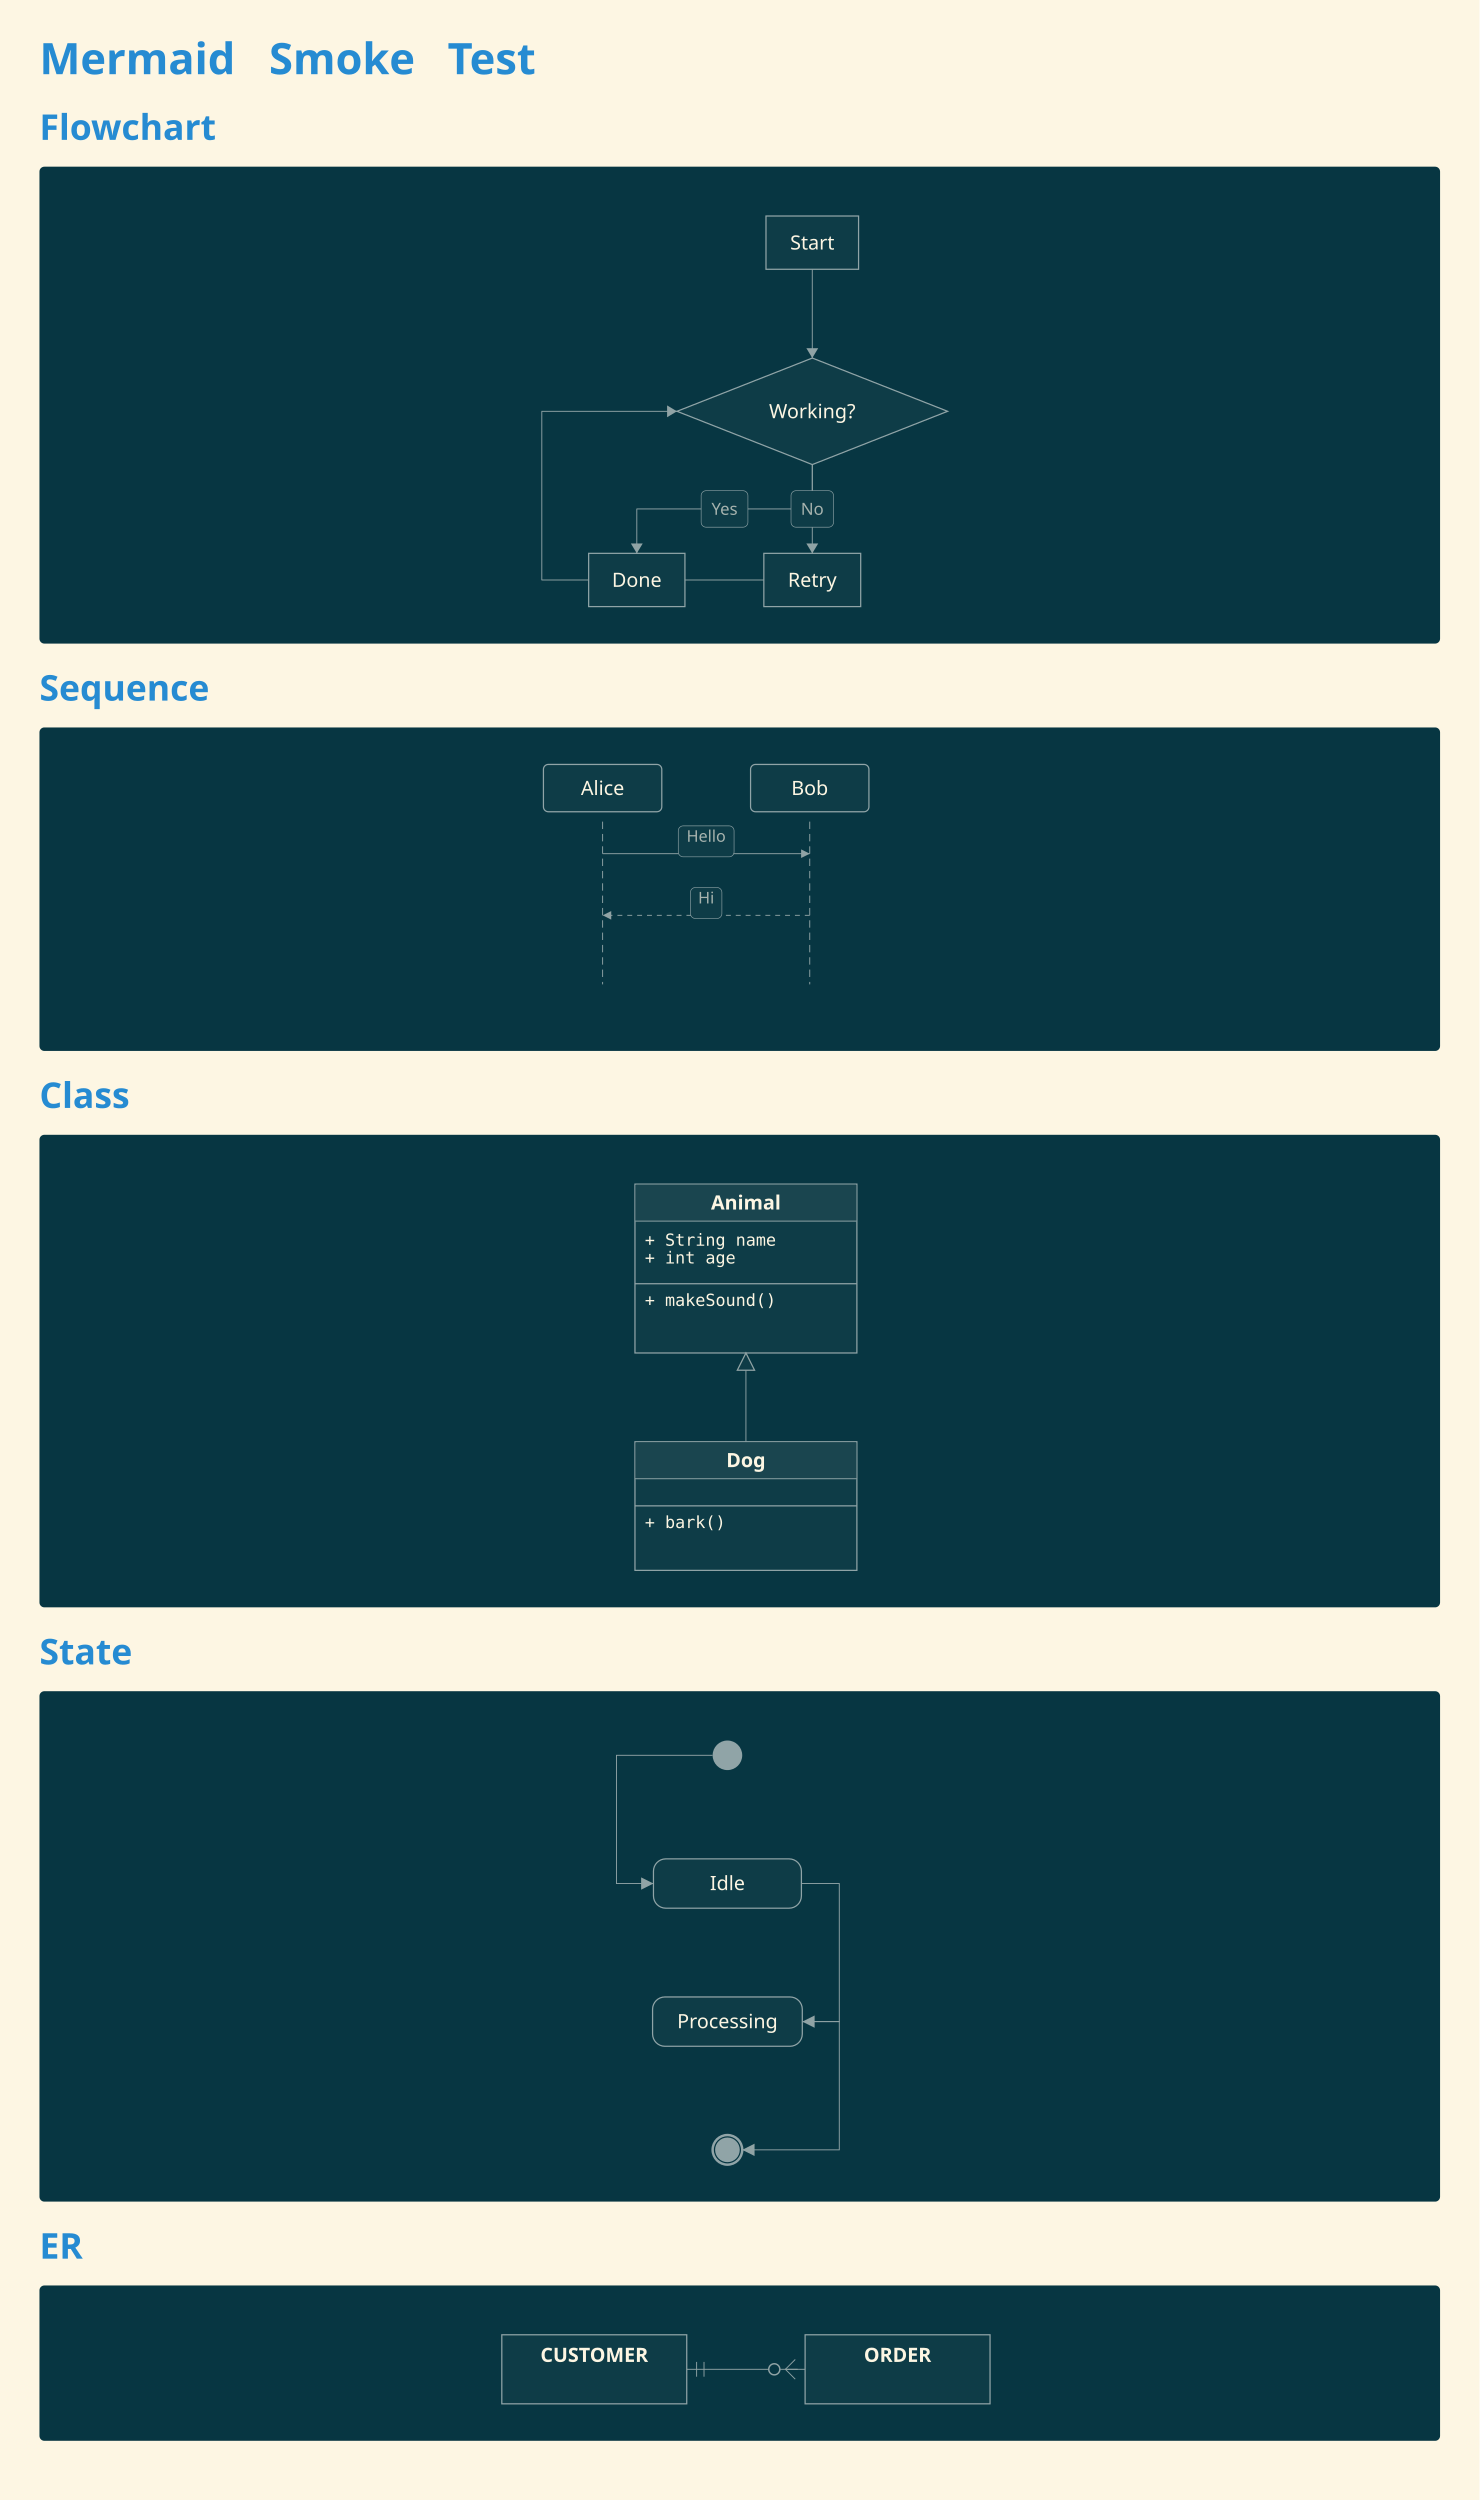
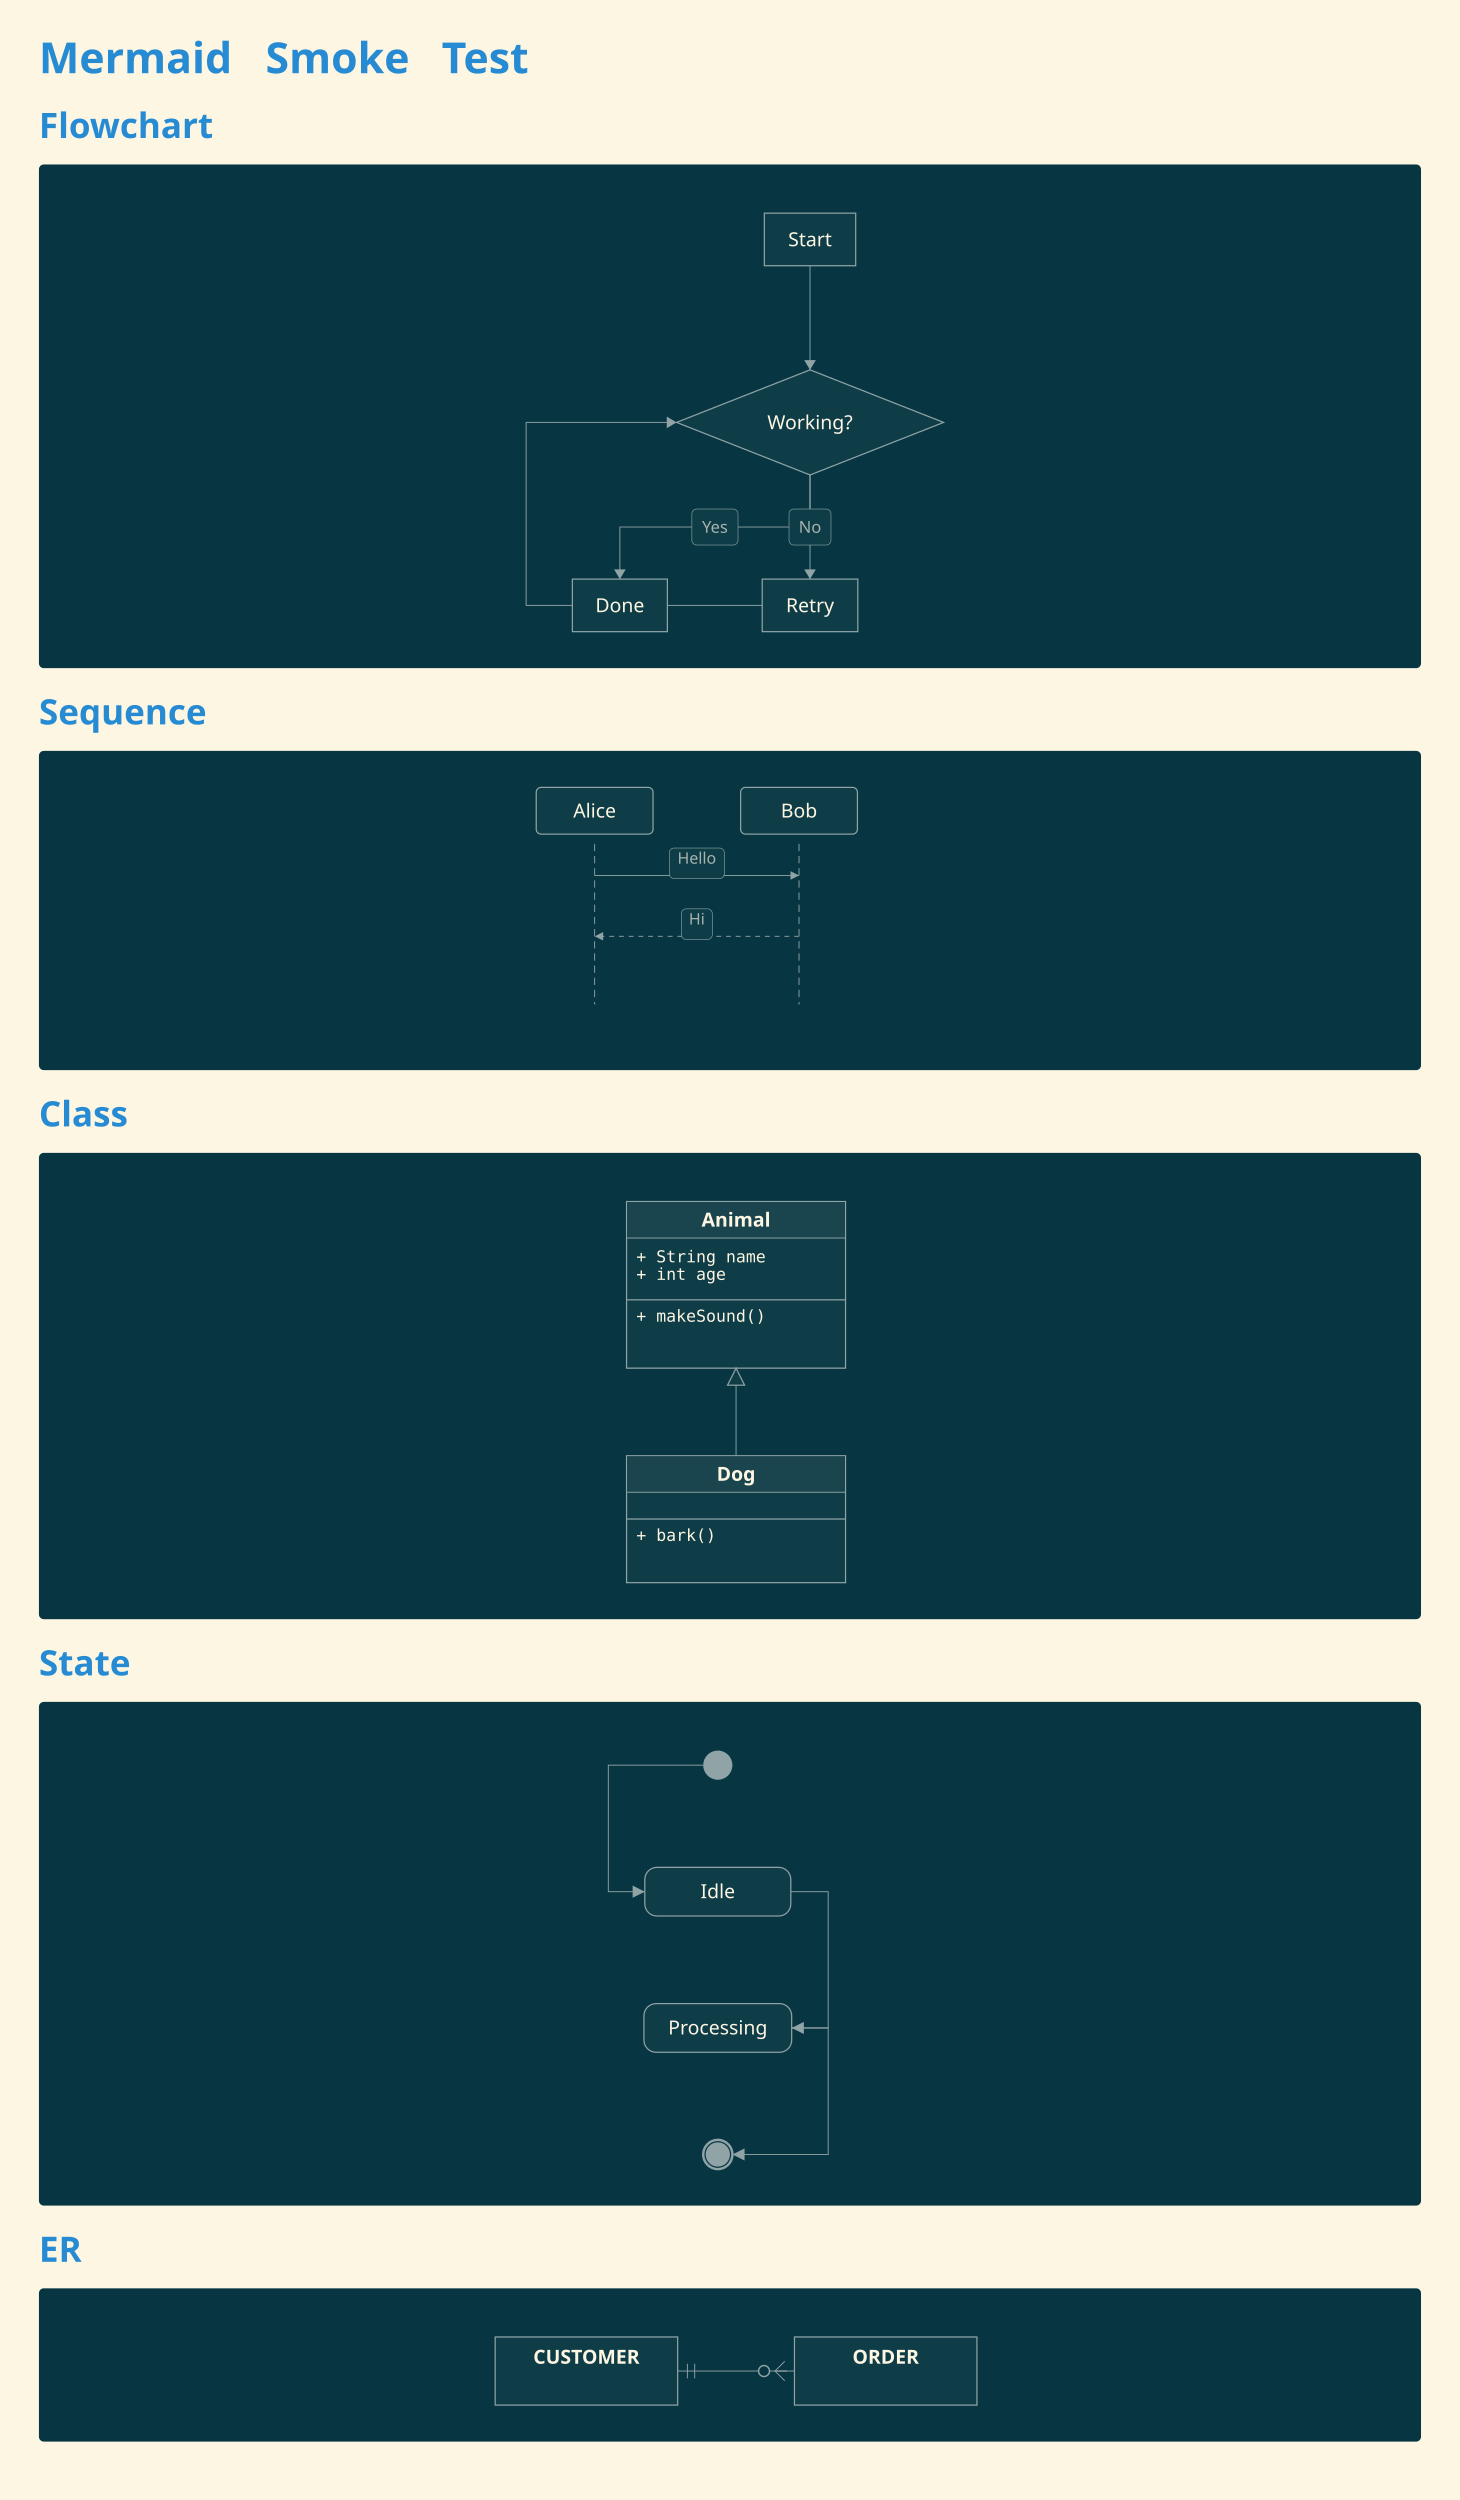
- <svg xmlns="http://www.w3.org/2000/svg" font-optical-sizing="none" viewBox="0 0 1200 2027.68" width="1200" height="2027.68">
+ <svg xmlns="http://www.w3.org/2000/svg" font-optical-sizing="none" viewBox="0 0 1200 2054.88" width="1200" height="2054.88">
  <rect width="100%" height="100%" fill="#fdf6e3" />
  <text x="32.00" y="60.16" font-family="sans-serif" font-size="35.20" fill="#268bd2" font-weight="700">Mermaid</text>
  <text x="218.21" y="60.16" font-family="sans-serif" font-size="35.20" fill="#268bd2" font-weight="700">Smoke</text>
  <text x="363.01" y="60.16" font-family="sans-serif" font-size="35.20" fill="#268bd2" font-weight="700">Test</text>
  <text x="32.00" y="113.44" font-family="sans-serif" font-size="28.80" fill="#268bd2" font-weight="700">Flowchart</text>
-   <rect x="32.00" y="135.20" width="1136.00" height="386.80" rx="4.00" fill="#073642" />
-   <g transform="translate(411.44, 145.20) scale(1)">
+   <rect x="32.00" y="135.20" width="1136.00" height="414.00" rx="4.00" fill="#073642" />
+   <g transform="translate(404.46, 145.20) scale(1)">
    <g transform="translate(36.00,0.00)">
-       <polyline points="211.38,73.20 211.38,145.20" fill="none" stroke="#90a3a5" stroke-width="0.75" stroke-linecap="round" stroke-linejoin="round" />
-       <polygon points="211.38,145.20 216.18,137.20 206.57,137.20" fill="#90a3a5" />
-       <polyline points="211.38,231.60 211.38,267.60 69.05,267.60 69.05,303.60" fill="none" stroke="#90a3a5" stroke-width="0.75" stroke-linecap="round" stroke-linejoin="round" />
-       <polygon points="69.05,303.60 73.85,295.60 64.25,295.60" fill="#90a3a5" />
-       <polyline points="211.38,231.60 211.38,303.60" fill="none" stroke="#90a3a5" stroke-width="0.75" stroke-linecap="round" stroke-linejoin="round" />
-       <polygon points="211.38,303.60 216.18,295.60 206.57,295.60" fill="#90a3a5" />
-       <polyline points="172.09,325.20 -8.00,325.20 -8.00,188.40 101.62,188.40" fill="none" stroke="#90a3a5" stroke-width="0.75" stroke-linecap="round" stroke-linejoin="round" />
-       <polygon points="101.62,188.40 93.62,183.60 93.62,193.20" fill="#90a3a5" />
-       <rect x="121.23" y="252.80" width="37.95" height="29.60" rx="4" fill="#0e3c47" stroke="#90a4a7" stroke-width="0.5" />
-       <text x="140.21" y="267.60" dy="0.35em" font-family="sans-serif" font-size="13.6" fill="#a7b3ae" text-anchor="middle">Yes</text>
-       <rect x="194.13" y="252.80" width="34.49" height="29.60" rx="4" fill="#0e3c47" stroke="#90a4a7" stroke-width="0.5" />
-       <text x="211.38" y="267.60" dy="0.35em" font-family="sans-serif" font-size="13.6" fill="#a7b3ae" text-anchor="middle">No</text>
-       <rect x="173.83" y="30.00" width="75.09" height="43.20" fill="#0e3c47" stroke="#90a4a7" stroke-width="1" />
-       <text x="211.38" y="51.60" dy="0.35em" font-family="sans-serif" font-size="16.0" font-weight="500" fill="#fdf6e3" text-anchor="middle">Start</text>
-       <polygon points="211.38,145.20 321.12,188.40 211.38,231.60 101.62,188.40" fill="#0e3c47" stroke="#90a4a7" stroke-width="1" />
-       <text x="211.38" y="188.40" dy="0.35em" font-family="sans-serif" font-size="16.0" font-weight="500" fill="#fdf6e3" text-anchor="middle">Working?</text>
-       <rect x="30.00" y="303.60" width="78.09" height="43.20" fill="#0e3c47" stroke="#90a4a7" stroke-width="1" />
-       <text x="69.05" y="325.20" dy="0.35em" font-family="sans-serif" font-size="16.0" font-weight="500" fill="#fdf6e3" text-anchor="middle">Done</text>
-       <rect x="172.09" y="303.60" width="78.56" height="43.20" fill="#0e3c47" stroke="#90a4a7" stroke-width="1" />
-       <text x="211.38" y="325.20" dy="0.35em" font-family="sans-serif" font-size="16.0" font-weight="500" fill="#fdf6e3" text-anchor="middle">Retry</text>
+       <polyline points="225.33,73.20 225.33,158.80" fill="none" stroke="#90a3a5" stroke-width="0.75" stroke-linecap="round" stroke-linejoin="round" />
+       <polygon points="225.33,158.80 230.13,150.80 220.53,150.80" fill="#90a3a5" />
+       <polyline points="225.33,245.20 225.33,288.00 69.05,288.00 69.05,330.80" fill="none" stroke="#90a3a5" stroke-width="0.75" stroke-linecap="round" stroke-linejoin="round" />
+       <polygon points="69.05,330.80 73.85,322.80 64.25,322.80" fill="#90a3a5" />
+       <polyline points="225.33,245.20 225.33,330.80" fill="none" stroke="#90a3a5" stroke-width="0.75" stroke-linecap="round" stroke-linejoin="round" />
+       <polygon points="225.33,330.80 230.13,322.80 220.53,322.80" fill="#90a3a5" />
+       <polyline points="186.05,352.40 -8.00,352.40 -8.00,202.00 115.58,202.00" fill="none" stroke="#90a3a5" stroke-width="0.75" stroke-linecap="round" stroke-linejoin="round" />
+       <polygon points="115.58,202.00 107.58,197.20 107.58,206.80" fill="#90a3a5" />
+       <rect x="128.21" y="273.20" width="37.95" height="29.60" rx="4" fill="#0e3c47" stroke="#90a4a7" stroke-width="0.5" />
+       <text x="147.19" y="288.00" dy="0.35em" font-family="sans-serif" font-size="13.6" fill="#a7b3ae" text-anchor="middle">Yes</text>
+       <rect x="208.08" y="273.20" width="34.49" height="29.60" rx="4" fill="#0e3c47" stroke="#90a4a7" stroke-width="0.5" />
+       <text x="225.33" y="288.00" dy="0.35em" font-family="sans-serif" font-size="13.6" fill="#a7b3ae" text-anchor="middle">No</text>
+       <rect x="187.79" y="30.00" width="75.09" height="43.20" fill="#0e3c47" stroke="#90a4a7" stroke-width="1" />
+       <text x="225.33" y="51.60" dy="0.35em" font-family="sans-serif" font-size="16.0" font-weight="500" fill="#fdf6e3" text-anchor="middle">Start</text>
+       <polygon points="225.33,158.80 335.08,202.00 225.33,245.20 115.58,202.00" fill="#0e3c47" stroke="#90a4a7" stroke-width="1" />
+       <text x="225.33" y="202.00" dy="0.35em" font-family="sans-serif" font-size="16.0" font-weight="500" fill="#fdf6e3" text-anchor="middle">Working?</text>
+       <rect x="30.00" y="330.80" width="78.09" height="43.20" fill="#0e3c47" stroke="#90a4a7" stroke-width="1" />
+       <text x="69.05" y="352.40" dy="0.35em" font-family="sans-serif" font-size="16.0" font-weight="500" fill="#fdf6e3" text-anchor="middle">Done</text>
+       <rect x="186.05" y="330.80" width="78.56" height="43.20" fill="#0e3c47" stroke="#90a4a7" stroke-width="1" />
+       <text x="225.33" y="352.40" dy="0.35em" font-family="sans-serif" font-size="16.0" font-weight="500" fill="#fdf6e3" text-anchor="middle">Retry</text>
    </g>
  </g>
-   <text x="32.00" y="568.24" font-family="sans-serif" font-size="28.80" fill="#268bd2" font-weight="700">Sequence</text>
-   <rect x="32.00" y="590.00" width="1136.00" height="262.40" rx="4.00" fill="#073642" />
-   <g transform="translate(400.76, 600.00) scale(1)">
+   <text x="32.00" y="595.44" font-family="sans-serif" font-size="28.80" fill="#268bd2" font-weight="700">Sequence</text>
+   <rect x="32.00" y="617.20" width="1136.00" height="262.40" rx="4.00" fill="#073642" />
+   <g transform="translate(400.76, 627.20) scale(1)">
    <rect x="40.00" y="20.00" width="96.00" height="38.40" fill="#0e3c47" stroke="#90a4a7" stroke-width="1" rx="4" />
    <text x="88.00" y="39.20" dy="0.35em" font-family="sans-serif" font-size="16.0" font-weight="500" fill="#fdf6e3" text-anchor="middle">Alice</text>
    <rect x="208.00" y="20.00" width="96.00" height="38.40" fill="#0e3c47" stroke="#90a4a7" stroke-width="1" rx="4" />
    <text x="256.00" y="39.20" dy="0.35em" font-family="sans-serif" font-size="16.0" font-weight="500" fill="#fdf6e3" text-anchor="middle">Bob</text>
    <line x1="88.00" y1="66.40" x2="88.00" y2="198.40" stroke="#90a3a5" stroke-width="0.75" stroke-dasharray="6,4" />
    <line x1="256.00" y1="66.40" x2="256.00" y2="198.40" stroke="#90a3a5" stroke-width="0.75" stroke-dasharray="6,4" />
    <line x1="88.00" y1="92.40" x2="256.00" y2="92.40" stroke="#90a3a5" stroke-width="0.75" />
    <polygon points="256.00,92.40 249.00,88.90 249.00,95.90" fill="#90a3a5" />
    <rect x="149.37" y="69.84" width="45.25" height="25.12" rx="4" fill="#0e3c47" stroke="#90a4a7" stroke-width="0.5" />
    <text x="172.00" y="82.75" font-family="sans-serif" font-size="13.1" fill="#a7b3ae" text-anchor="middle">Hello</text>
    <line x1="256.00" y1="142.40" x2="88.00" y2="142.40" stroke="#90a3a5" stroke-width="0.75" stroke-dasharray="4,4" />
    <polygon points="88.00,142.40 95.00,138.90 95.00,145.90" fill="#90a3a5" />
    <rect x="159.24" y="119.84" width="25.51" height="25.12" rx="4" fill="#0e3c47" stroke="#90a4a7" stroke-width="0.5" />
    <text x="172.00" y="132.75" font-family="sans-serif" font-size="13.1" fill="#a7b3ae" text-anchor="middle">Hi</text>
  </g>
-   <text x="32.00" y="898.64" font-family="sans-serif" font-size="28.80" fill="#268bd2" font-weight="700">Class</text>
-   <rect x="32.00" y="920.40" width="1136.00" height="383.28" rx="4.00" fill="#073642" />
-   <g transform="translate(485.00, 930.40) scale(1)">
+   <text x="32.00" y="925.84" font-family="sans-serif" font-size="28.80" fill="#268bd2" font-weight="700">Class</text>
+   <rect x="32.00" y="947.60" width="1136.00" height="383.28" rx="4.00" fill="#073642" />
+   <g transform="translate(485.00, 957.60) scale(1)">
    <rect x="30.00" y="30.00" width="180.00" height="136.96" fill="#0e3c47" stroke="#90a4a7" stroke-width="1" />
    <rect x="30.50" y="30.50" width="179.00" height="30.00" fill="#1a454f" />
    <text x="120.00" y="45.00" dy="0.35em" font-family="sans-serif" font-size="16.0" fill="#fdf6e3" text-anchor="middle" font-weight="bold">Animal</text>
    <line x1="30.00" y1="60.00" x2="210.00" y2="60.00" stroke="#90a4a7" stroke-width="0.75" />
    <text x="38.00" y="80.00" font-family="monospace" font-size="13.6" fill="#fdf6e3">+ String name</text>
    <text x="38.00" y="94.40" font-family="monospace" font-size="13.6" fill="#fdf6e3">+ int age</text>
    <line x1="30.00" y1="110.80" x2="210.00" y2="110.80" stroke="#90a4a7" stroke-width="1" />
    <text x="38.00" y="128.80" font-family="monospace" font-size="13.6" fill="#fdf6e3">+ makeSound()</text>
    <rect x="30.00" y="238.96" width="180.00" height="104.32" fill="#0e3c47" stroke="#90a4a7" stroke-width="1" />
    <rect x="30.50" y="239.46" width="179.00" height="30.00" fill="#1a454f" />
    <text x="120.00" y="253.96" dy="0.35em" font-family="sans-serif" font-size="16.0" fill="#fdf6e3" text-anchor="middle" font-weight="bold">Dog</text>
    <line x1="30.00" y1="268.96" x2="210.00" y2="268.96" stroke="#90a4a7" stroke-width="0.75" />
    <line x1="30.00" y1="290.96" x2="210.00" y2="290.96" stroke="#90a4a7" stroke-width="1" />
    <text x="38.00" y="308.96" font-family="monospace" font-size="13.6" fill="#fdf6e3">+ bark()</text>
    <line x1="120.00" y1="166.96" x2="120.00" y2="238.96" stroke="#90a3a5" stroke-width="0.75" />
    <polygon points="120.00,166.96 113.00,180.96 127.00,180.96" fill="#0e3c47" stroke="#90a3a5" stroke-width="1" />
  </g>
-   <text x="32.00" y="1349.92" font-family="sans-serif" font-size="28.80" fill="#268bd2" font-weight="700">State</text>
-   <rect x="32.00" y="1371.68" width="1136.00" height="414.00" rx="4.00" fill="#073642" />
-   <g transform="translate(499.28, 1381.68) scale(1)">
+   <text x="32.00" y="1377.12" font-family="sans-serif" font-size="28.80" fill="#268bd2" font-weight="700">State</text>
+   <rect x="32.00" y="1398.88" width="1136.00" height="414.00" rx="4.00" fill="#073642" />
+   <g transform="translate(499.28, 1408.88) scale(1)">
    <polyline points="78.72,42.00 0.72,42.00 0.72,146.00 30.72,146.00" fill="none" stroke="#90a3a5" stroke-width="0.75" />
    <polygon points="30.72,146.00 20.72,141.00 20.72,151.00" fill="#90a3a5" />
    <polyline points="150.72,146.00 181.44,146.00 181.44,258.00 151.44,258.00" fill="none" stroke="#90a3a5" stroke-width="0.75" />
    <polygon points="151.44,258.00 161.44,263.00 161.44,253.00" fill="#90a3a5" />
    <polyline points="151.44,258.00 181.44,258.00 181.44,362.00 102.72,362.00" fill="none" stroke="#90a3a5" stroke-width="0.75" />
    <polygon points="102.72,362.00 112.72,367.00 112.72,357.00" fill="#90a3a5" />
    <circle cx="90.72" cy="42.00" r="12.00" fill="#90a4a7" />
    <rect x="30.72" y="126.00" width="120.00" height="40.00" rx="10.00" fill="#0e3c47" stroke="#90a4a7" stroke-width="1" />
    <text x="90.72" y="151.33" font-family="sans-serif" font-size="16.0" fill="#fdf6e3" text-anchor="middle">Idle</text>
    <rect x="30.00" y="238.00" width="121.44" height="40.00" rx="10.00" fill="#0e3c47" stroke="#90a4a7" stroke-width="1" />
    <text x="90.72" y="263.33" font-family="sans-serif" font-size="16.0" fill="#fdf6e3" text-anchor="middle">Processing</text>
    <circle cx="90.72" cy="362.00" r="9.00" fill="#90a4a7" stroke="#90a4a7" stroke-width="2" />
    <circle cx="90.72" cy="362.00" r="12.00" fill="none" stroke="#90a4a7" stroke-width="2" />
  </g>
-   <text x="32.00" y="1831.92" font-family="sans-serif" font-size="28.80" fill="#268bd2" font-weight="700">ER</text>
-   <rect x="32.00" y="1853.68" width="1136.00" height="126.00" rx="4.00" fill="#073642" />
-   <g transform="translate(377.00, 1863.68) scale(1)">
+   <text x="32.00" y="1859.12" font-family="sans-serif" font-size="28.80" fill="#268bd2" font-weight="700">ER</text>
+   <rect x="32.00" y="1880.88" width="1136.00" height="126.00" rx="4.00" fill="#073642" />
+   <g transform="translate(377.00, 1890.88) scale(1)">
    <line x1="180.00" y1="58.00" x2="276.00" y2="58.00" stroke="#90a3a5" stroke-width="0.75" />
    <line x1="188.00" y1="64.00" x2="188.00" y2="52.00" stroke="#90a3a5" stroke-width="0.75" />
    <line x1="194.00" y1="64.00" x2="194.00" y2="52.00" stroke="#90a3a5" stroke-width="0.75" />
    <circle cx="251.00" cy="58.00" r="4.50" fill="#073642" stroke="#90a3a5" stroke-width="1.2" />
    <line x1="260.00" y1="58.00" x2="268.00" y2="50.00" stroke="#90a3a5" stroke-width="0.75" />
    <line x1="260.00" y1="58.00" x2="270.00" y2="58.00" stroke="#90a3a5" stroke-width="0.75" />
    <line x1="260.00" y1="58.00" x2="268.00" y2="66.00" stroke="#90a3a5" stroke-width="0.75" />
    <rect x="30.00" y="30.00" width="150.00" height="56.00" fill="#0e3c47" stroke="#90a4a7" stroke-width="1" />
    <text x="105.00" y="52.00" font-family="sans-serif" font-size="16.0" fill="#fdf6e3" text-anchor="middle" font-weight="bold">CUSTOMER</text>
    <rect x="276.00" y="30.00" width="150.00" height="56.00" fill="#0e3c47" stroke="#90a4a7" stroke-width="1" />
    <text x="351.00" y="52.00" font-family="sans-serif" font-size="16.0" fill="#fdf6e3" text-anchor="middle" font-weight="bold">ORDER</text>
  </g>
</svg>
